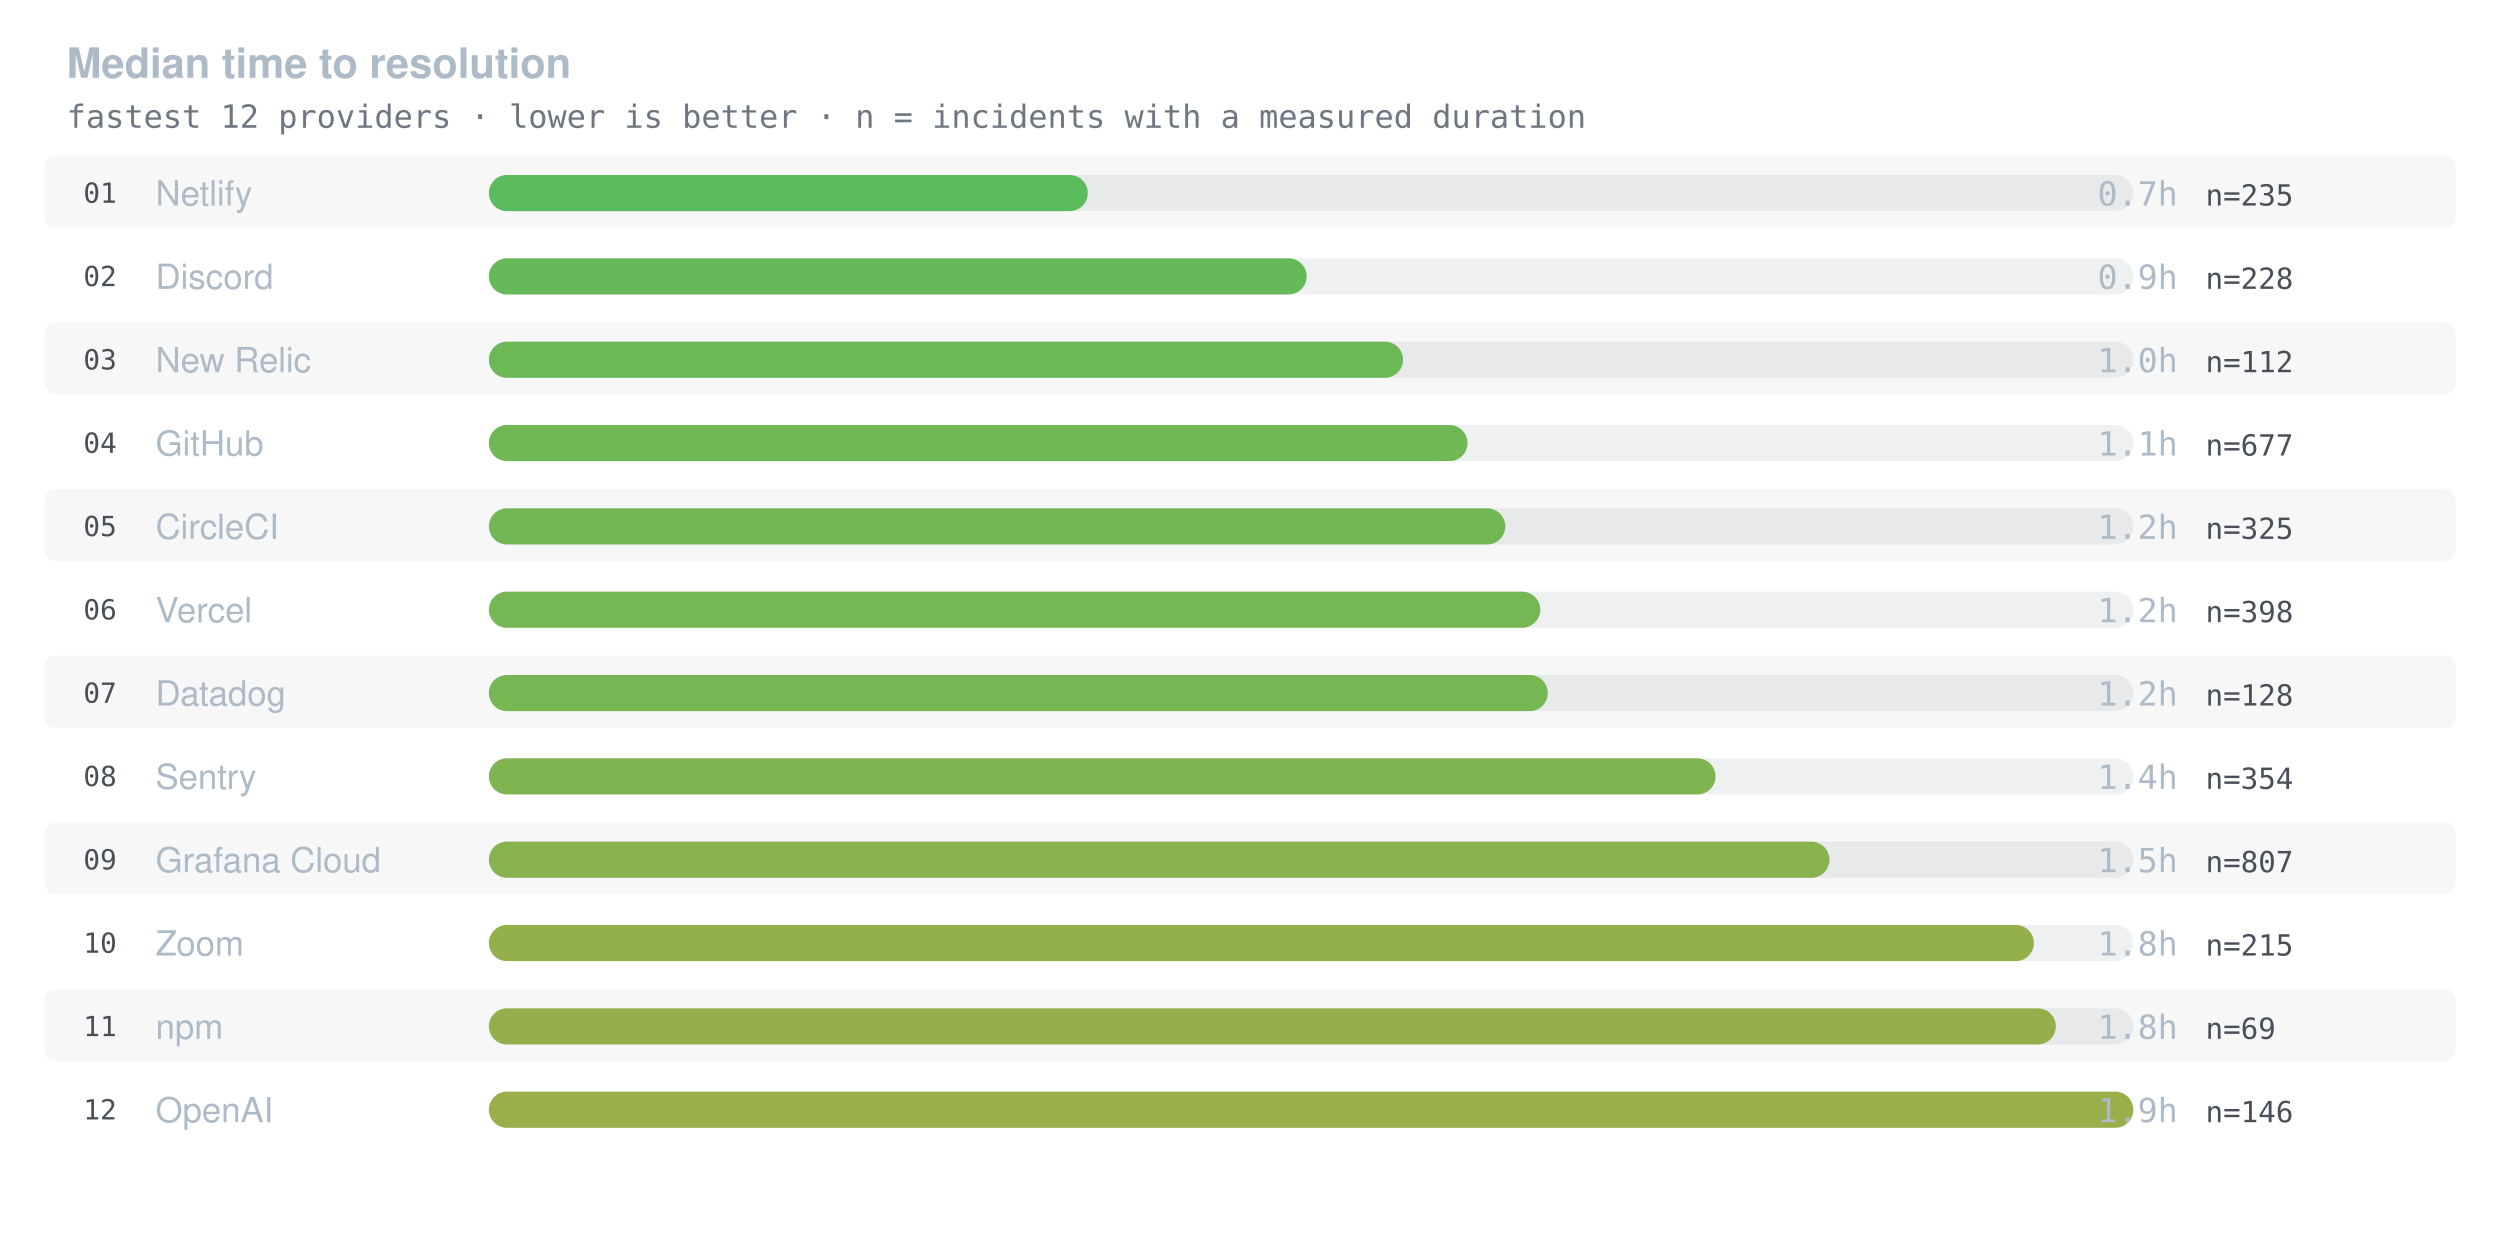
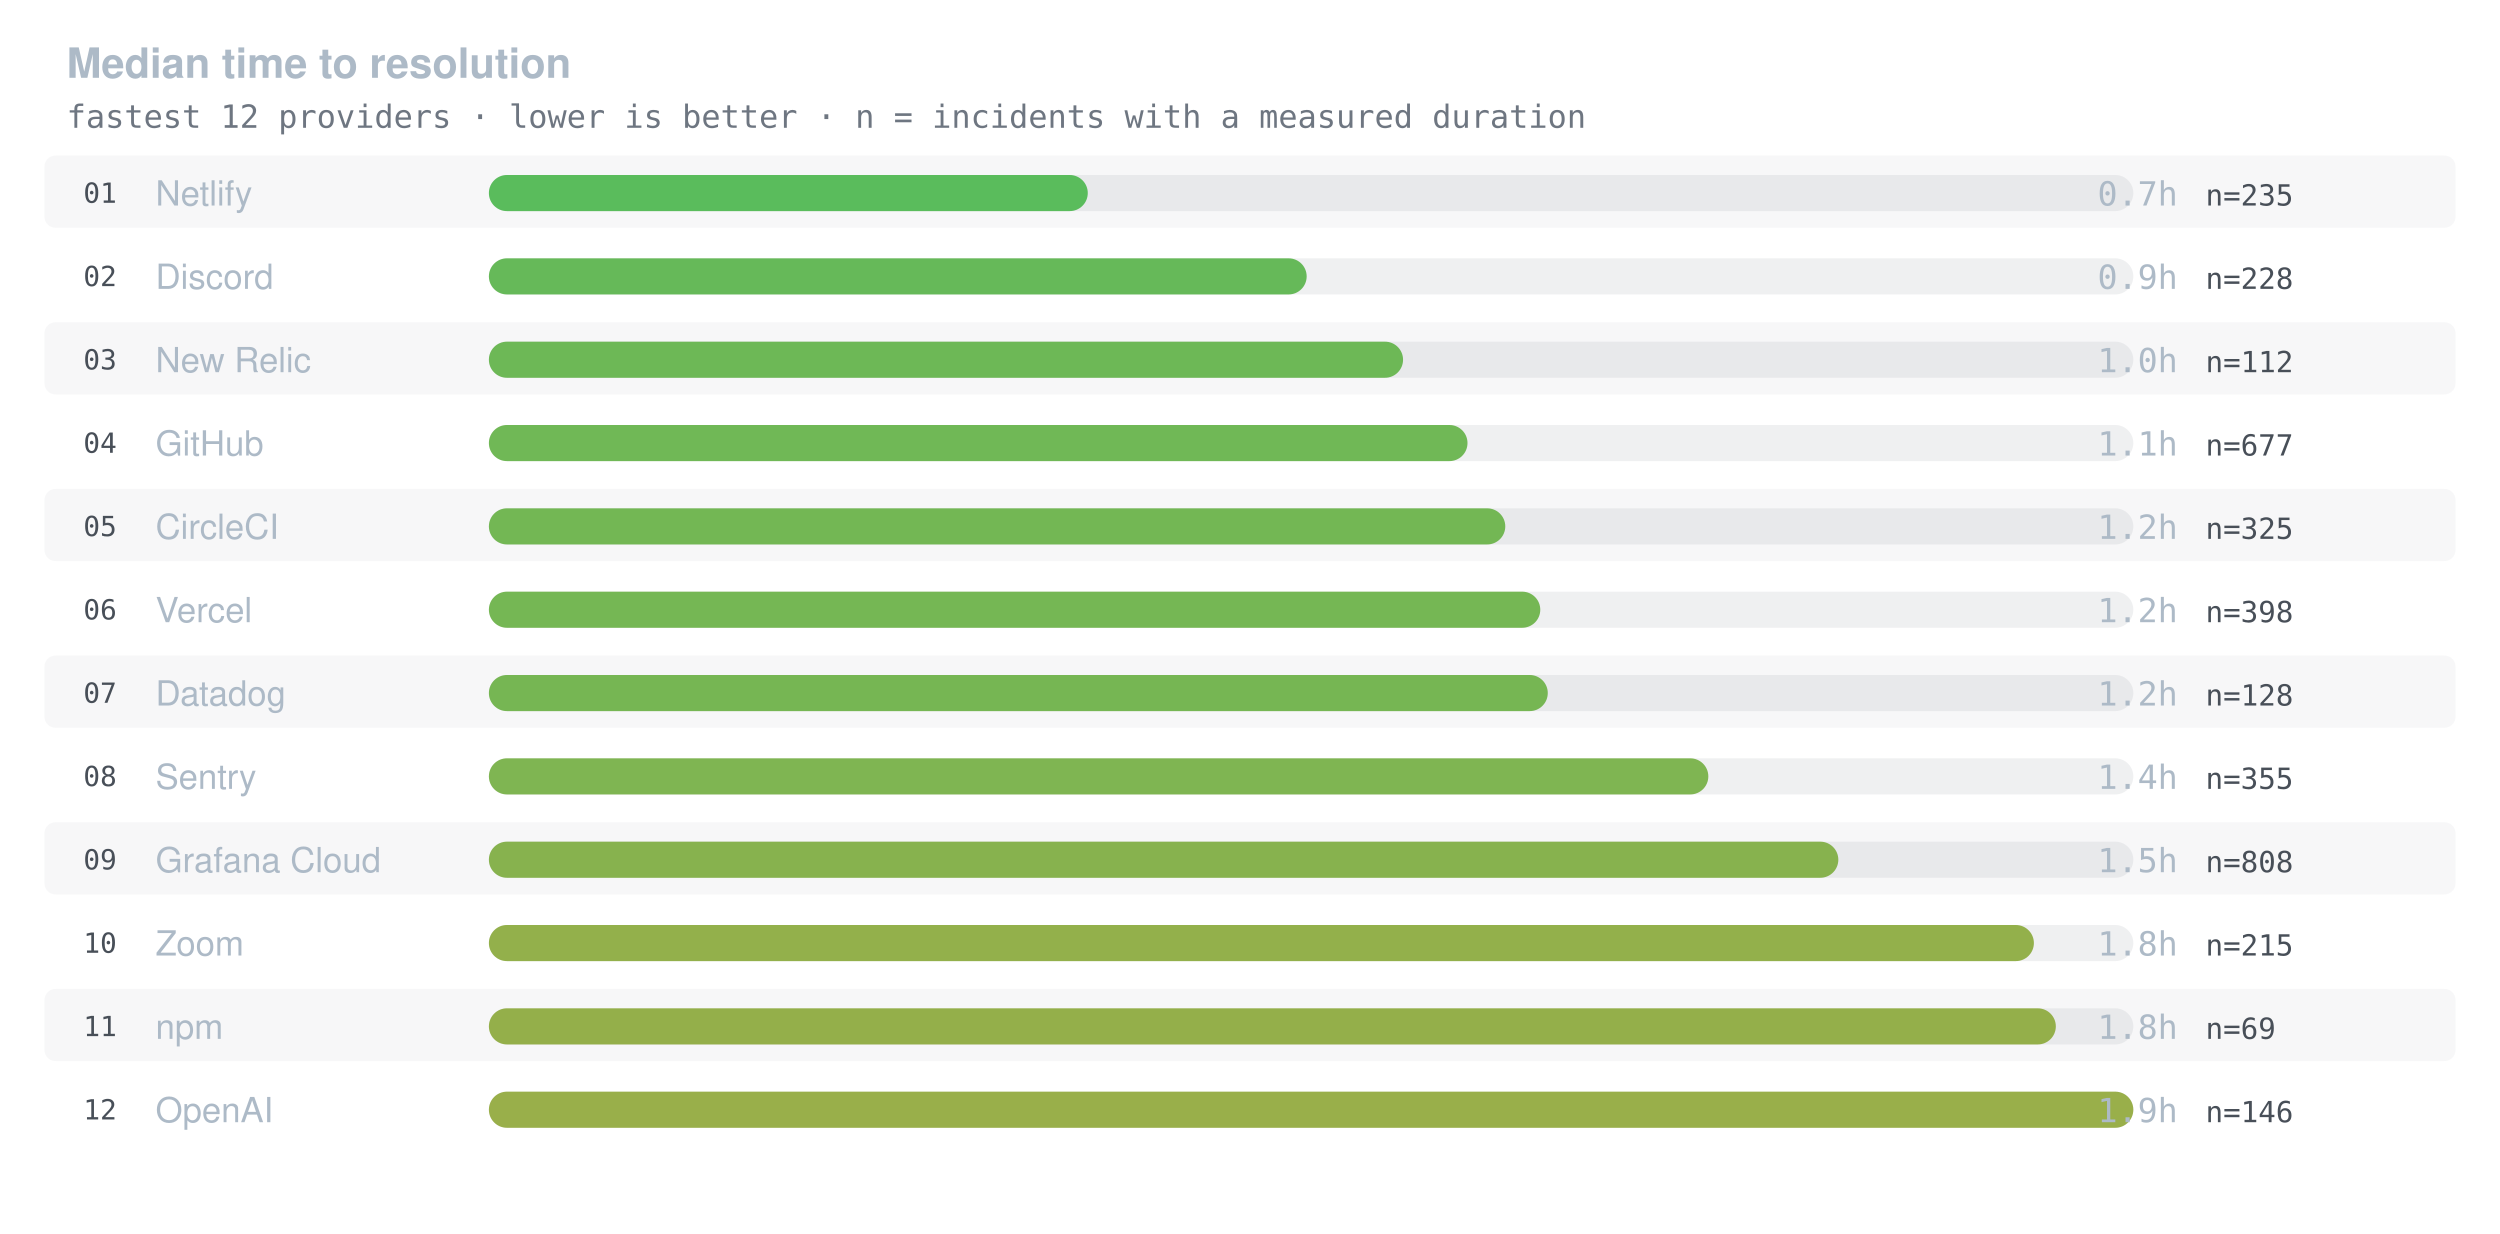
<svg xmlns="http://www.w3.org/2000/svg" viewBox="0 0 900 444" width="900" height="444" role="img">
  <text x="24" y="28" fill="#adbac7" font-size="15" font-family="-apple-system,BlinkMacSystemFont,Segoe UI,Helvetica,Arial,sans-serif" font-weight="600">Median time to resolution</text>
  <text x="24" y="46" fill="#6e7681" font-size="11.5" font-family="ui-monospace,SFMono-Regular,Menlo,Consolas,monospace">fastest 12 providers · lower is better · n = incidents with a measured duration</text>
  <rect x="16" y="56" width="868" height="26" rx="4" fill="#6e7681" opacity="0.055" />
  <text x="30" y="73" fill="#484f58" font-size="10" font-family="ui-monospace,SFMono-Regular,Menlo,Consolas,monospace">01</text>
  <text x="56" y="74" fill="#adbac7" font-size="12.5" font-family="-apple-system,BlinkMacSystemFont,Segoe UI,Helvetica,Arial,sans-serif">Netlify</text>
  <rect x="176" y="63" width="592" height="13" rx="6.5" fill="#6e7681" opacity="0.11" />
  <rect x="176" y="63" width="215.6" height="13" rx="6.5" fill="#4ab74d" opacity="0.9" />
  <text x="784" y="74" fill="#adbac7" font-size="12" font-family="ui-monospace,SFMono-Regular,Menlo,Consolas,monospace" text-anchor="end">0.7h</text>
  <text x="794" y="74" fill="#484f58" font-size="10.5" font-family="ui-monospace,SFMono-Regular,Menlo,Consolas,monospace">n=235</text>
  <text x="30" y="103" fill="#484f58" font-size="10" font-family="ui-monospace,SFMono-Regular,Menlo,Consolas,monospace">02</text>
  <text x="56" y="104" fill="#adbac7" font-size="12.5" font-family="-apple-system,BlinkMacSystemFont,Segoe UI,Helvetica,Arial,sans-serif">Discord</text>
  <rect x="176" y="93" width="592" height="13" rx="6.5" fill="#6e7681" opacity="0.11" />
  <rect x="176" y="93" width="294.4" height="13" rx="6.5" fill="#58b348" opacity="0.9" />
  <text x="784" y="104" fill="#adbac7" font-size="12" font-family="ui-monospace,SFMono-Regular,Menlo,Consolas,monospace" text-anchor="end">0.9h</text>
  <text x="794" y="104" fill="#484f58" font-size="10.5" font-family="ui-monospace,SFMono-Regular,Menlo,Consolas,monospace">n=228</text>
  <rect x="16" y="116" width="868" height="26" rx="4" fill="#6e7681" opacity="0.055" />
  <text x="30" y="133" fill="#484f58" font-size="10" font-family="ui-monospace,SFMono-Regular,Menlo,Consolas,monospace">03</text>
  <text x="56" y="134" fill="#adbac7" font-size="12.5" font-family="-apple-system,BlinkMacSystemFont,Segoe UI,Helvetica,Arial,sans-serif">New Relic</text>
  <rect x="176" y="123" width="592" height="13" rx="6.5" fill="#6e7681" opacity="0.11" />
  <rect x="176" y="123" width="329.1" height="13" rx="6.5" fill="#5fb246" opacity="0.9" />
  <text x="784" y="134" fill="#adbac7" font-size="12" font-family="ui-monospace,SFMono-Regular,Menlo,Consolas,monospace" text-anchor="end">1.0h</text>
  <text x="794" y="134" fill="#484f58" font-size="10.5" font-family="ui-monospace,SFMono-Regular,Menlo,Consolas,monospace">n=112</text>
  <text x="30" y="163" fill="#484f58" font-size="10" font-family="ui-monospace,SFMono-Regular,Menlo,Consolas,monospace">04</text>
  <text x="56" y="164" fill="#adbac7" font-size="12.5" font-family="-apple-system,BlinkMacSystemFont,Segoe UI,Helvetica,Arial,sans-serif">GitHub</text>
  <rect x="176" y="153" width="592" height="13" rx="6.5" fill="#6e7681" opacity="0.11" />
  <rect x="176" y="153" width="352.3" height="13" rx="6.5" fill="#63b145" opacity="0.9" />
  <text x="784" y="164" fill="#adbac7" font-size="12" font-family="ui-monospace,SFMono-Regular,Menlo,Consolas,monospace" text-anchor="end">1.1h</text>
  <text x="794" y="164" fill="#484f58" font-size="10.5" font-family="ui-monospace,SFMono-Regular,Menlo,Consolas,monospace">n=677</text>
  <rect x="16" y="176" width="868" height="26" rx="4" fill="#6e7681" opacity="0.055" />
  <text x="30" y="193" fill="#484f58" font-size="10" font-family="ui-monospace,SFMono-Regular,Menlo,Consolas,monospace">05</text>
  <text x="56" y="194" fill="#adbac7" font-size="12.5" font-family="-apple-system,BlinkMacSystemFont,Segoe UI,Helvetica,Arial,sans-serif">CircleCI</text>
  <rect x="176" y="183" width="592" height="13" rx="6.5" fill="#6e7681" opacity="0.11" />
  <rect x="176" y="183" width="365.9" height="13" rx="6.5" fill="#66b144" opacity="0.9" />
  <text x="784" y="194" fill="#adbac7" font-size="12" font-family="ui-monospace,SFMono-Regular,Menlo,Consolas,monospace" text-anchor="end">1.2h</text>
  <text x="794" y="194" fill="#484f58" font-size="10.5" font-family="ui-monospace,SFMono-Regular,Menlo,Consolas,monospace">n=325</text>
  <text x="30" y="223" fill="#484f58" font-size="10" font-family="ui-monospace,SFMono-Regular,Menlo,Consolas,monospace">06</text>
  <text x="56" y="224" fill="#adbac7" font-size="12.5" font-family="-apple-system,BlinkMacSystemFont,Segoe UI,Helvetica,Arial,sans-serif">Vercel</text>
  <rect x="176" y="213" width="592" height="13" rx="6.5" fill="#6e7681" opacity="0.11" />
  <rect x="176" y="213" width="378.5" height="13" rx="6.5" fill="#68b043" opacity="0.9" />
  <text x="784" y="224" fill="#adbac7" font-size="12" font-family="ui-monospace,SFMono-Regular,Menlo,Consolas,monospace" text-anchor="end">1.2h</text>
  <text x="794" y="224" fill="#484f58" font-size="10.5" font-family="ui-monospace,SFMono-Regular,Menlo,Consolas,monospace">n=398</text>
  <rect x="16" y="236" width="868" height="26" rx="4" fill="#6e7681" opacity="0.055" />
  <text x="30" y="253" fill="#484f58" font-size="10" font-family="ui-monospace,SFMono-Regular,Menlo,Consolas,monospace">07</text>
  <text x="56" y="254" fill="#adbac7" font-size="12.5" font-family="-apple-system,BlinkMacSystemFont,Segoe UI,Helvetica,Arial,sans-serif">Datadog</text>
  <rect x="176" y="243" width="592" height="13" rx="6.5" fill="#6e7681" opacity="0.11" />
  <rect x="176" y="243" width="381.2" height="13" rx="6.5" fill="#69b043" opacity="0.9" />
  <text x="784" y="254" fill="#adbac7" font-size="12" font-family="ui-monospace,SFMono-Regular,Menlo,Consolas,monospace" text-anchor="end">1.2h</text>
  <text x="794" y="254" fill="#484f58" font-size="10.5" font-family="ui-monospace,SFMono-Regular,Menlo,Consolas,monospace">n=128</text>
  <text x="30" y="283" fill="#484f58" font-size="10" font-family="ui-monospace,SFMono-Regular,Menlo,Consolas,monospace">08</text>
  <text x="56" y="284" fill="#adbac7" font-size="12.5" font-family="-apple-system,BlinkMacSystemFont,Segoe UI,Helvetica,Arial,sans-serif">Sentry</text>
  <rect x="176" y="273" width="592" height="13" rx="6.5" fill="#6e7681" opacity="0.11" />
-   <rect x="176" y="273" width="441.6" height="13" rx="6.5" fill="#74ad3f" opacity="0.9" />
+   <rect x="176" y="273" width="439.0" height="13" rx="6.5" fill="#73ae40" opacity="0.9" />
  <text x="784" y="284" fill="#adbac7" font-size="12" font-family="ui-monospace,SFMono-Regular,Menlo,Consolas,monospace" text-anchor="end">1.4h</text>
-   <text x="794" y="284" fill="#484f58" font-size="10.5" font-family="ui-monospace,SFMono-Regular,Menlo,Consolas,monospace">n=354</text>
+   <text x="794" y="284" fill="#484f58" font-size="10.5" font-family="ui-monospace,SFMono-Regular,Menlo,Consolas,monospace">n=355</text>
  <rect x="16" y="296" width="868" height="26" rx="4" fill="#6e7681" opacity="0.055" />
  <text x="30" y="313" fill="#484f58" font-size="10" font-family="ui-monospace,SFMono-Regular,Menlo,Consolas,monospace">09</text>
  <text x="56" y="314" fill="#adbac7" font-size="12.5" font-family="-apple-system,BlinkMacSystemFont,Segoe UI,Helvetica,Arial,sans-serif">Grafana Cloud</text>
  <rect x="176" y="303" width="592" height="13" rx="6.5" fill="#6e7681" opacity="0.11" />
-   <rect x="176" y="303" width="482.6" height="13" rx="6.5" fill="#7cac3d" opacity="0.9" />
+   <rect x="176" y="303" width="485.8" height="13" rx="6.5" fill="#7cac3d" opacity="0.9" />
  <text x="784" y="314" fill="#adbac7" font-size="12" font-family="ui-monospace,SFMono-Regular,Menlo,Consolas,monospace" text-anchor="end">1.5h</text>
-   <text x="794" y="314" fill="#484f58" font-size="10.5" font-family="ui-monospace,SFMono-Regular,Menlo,Consolas,monospace">n=807</text>
+   <text x="794" y="314" fill="#484f58" font-size="10.5" font-family="ui-monospace,SFMono-Regular,Menlo,Consolas,monospace">n=808</text>
  <text x="30" y="343" fill="#484f58" font-size="10" font-family="ui-monospace,SFMono-Regular,Menlo,Consolas,monospace">10</text>
  <text x="56" y="344" fill="#adbac7" font-size="12.5" font-family="-apple-system,BlinkMacSystemFont,Segoe UI,Helvetica,Arial,sans-serif">Zoom</text>
  <rect x="176" y="333" width="592" height="13" rx="6.5" fill="#6e7681" opacity="0.11" />
  <rect x="176" y="333" width="556.2" height="13" rx="6.5" fill="#89a939" opacity="0.9" />
  <text x="784" y="344" fill="#adbac7" font-size="12" font-family="ui-monospace,SFMono-Regular,Menlo,Consolas,monospace" text-anchor="end">1.8h</text>
  <text x="794" y="344" fill="#484f58" font-size="10.5" font-family="ui-monospace,SFMono-Regular,Menlo,Consolas,monospace">n=215</text>
  <rect x="16" y="356" width="868" height="26" rx="4" fill="#6e7681" opacity="0.055" />
  <text x="30" y="373" fill="#484f58" font-size="10" font-family="ui-monospace,SFMono-Regular,Menlo,Consolas,monospace">11</text>
  <text x="56" y="374" fill="#adbac7" font-size="12.5" font-family="-apple-system,BlinkMacSystemFont,Segoe UI,Helvetica,Arial,sans-serif">npm</text>
  <rect x="176" y="363" width="592" height="13" rx="6.5" fill="#6e7681" opacity="0.11" />
  <rect x="176" y="363" width="564.1" height="13" rx="6.5" fill="#8ba938" opacity="0.9" />
  <text x="784" y="374" fill="#adbac7" font-size="12" font-family="ui-monospace,SFMono-Regular,Menlo,Consolas,monospace" text-anchor="end">1.8h</text>
  <text x="794" y="374" fill="#484f58" font-size="10.5" font-family="ui-monospace,SFMono-Regular,Menlo,Consolas,monospace">n=69</text>
  <text x="30" y="403" fill="#484f58" font-size="10" font-family="ui-monospace,SFMono-Regular,Menlo,Consolas,monospace">12</text>
  <text x="56" y="404" fill="#adbac7" font-size="12.5" font-family="-apple-system,BlinkMacSystemFont,Segoe UI,Helvetica,Arial,sans-serif">OpenAI</text>
  <rect x="176" y="393" width="592" height="13" rx="6.5" fill="#6e7681" opacity="0.11" />
  <rect x="176" y="393" width="592.0" height="13" rx="6.5" fill="#90a737" opacity="0.9" />
  <text x="784" y="404" fill="#adbac7" font-size="12" font-family="ui-monospace,SFMono-Regular,Menlo,Consolas,monospace" text-anchor="end">1.9h</text>
  <text x="794" y="404" fill="#484f58" font-size="10.5" font-family="ui-monospace,SFMono-Regular,Menlo,Consolas,monospace">n=146</text>
</svg>
